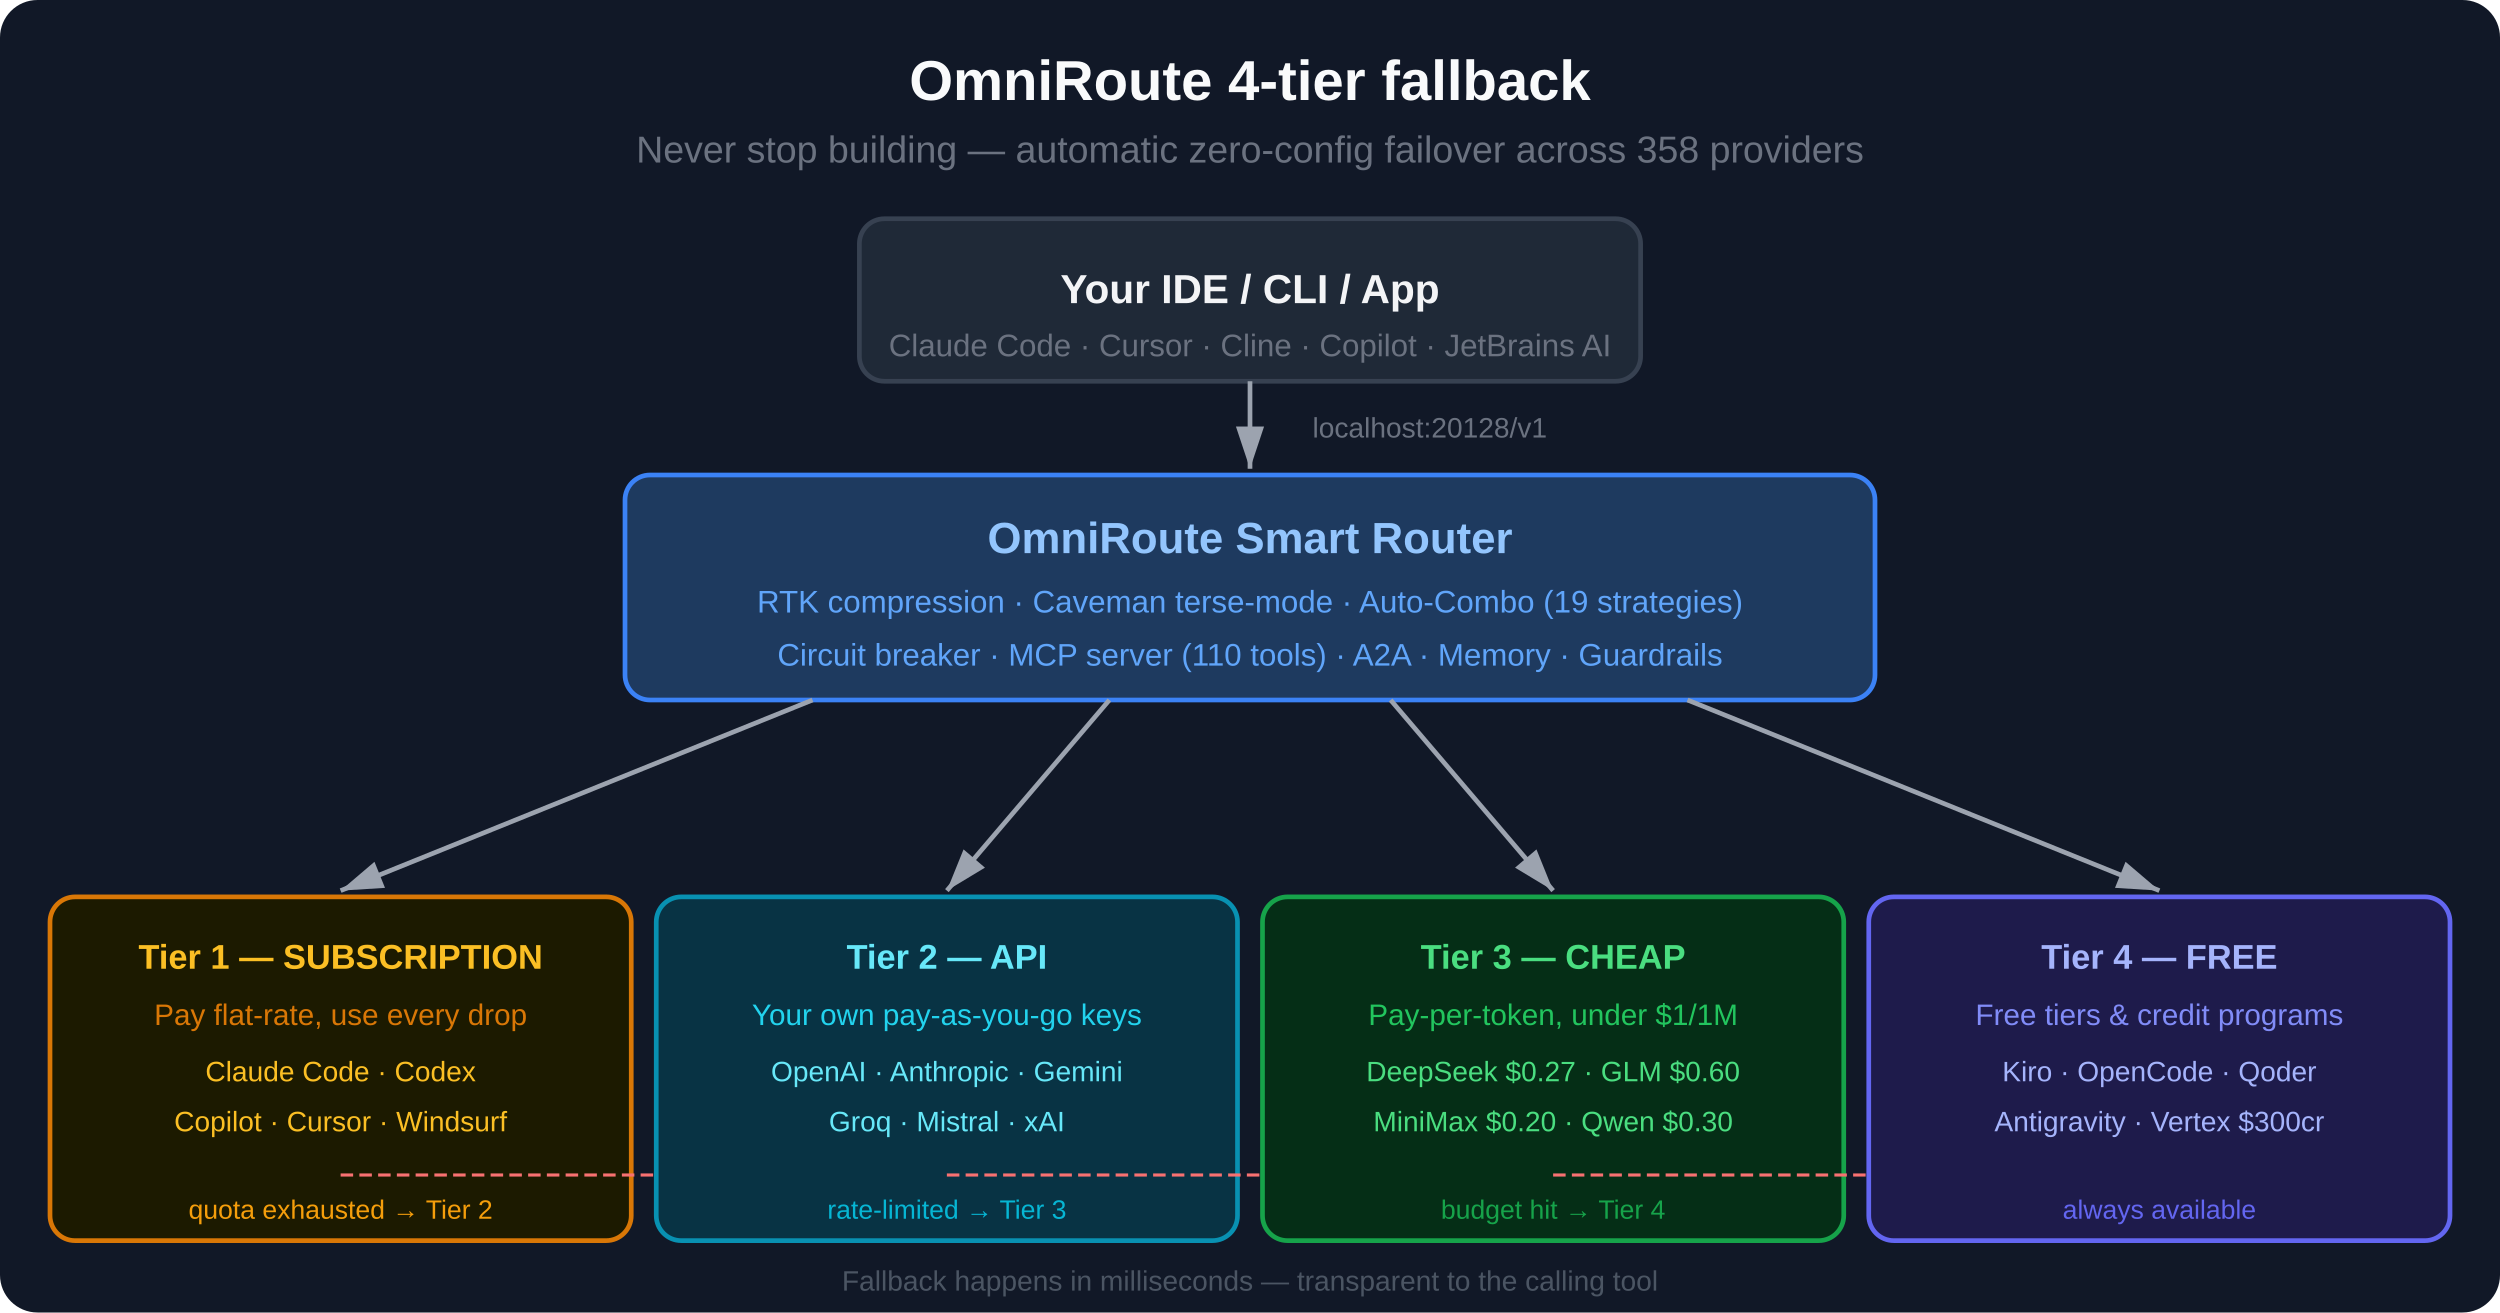
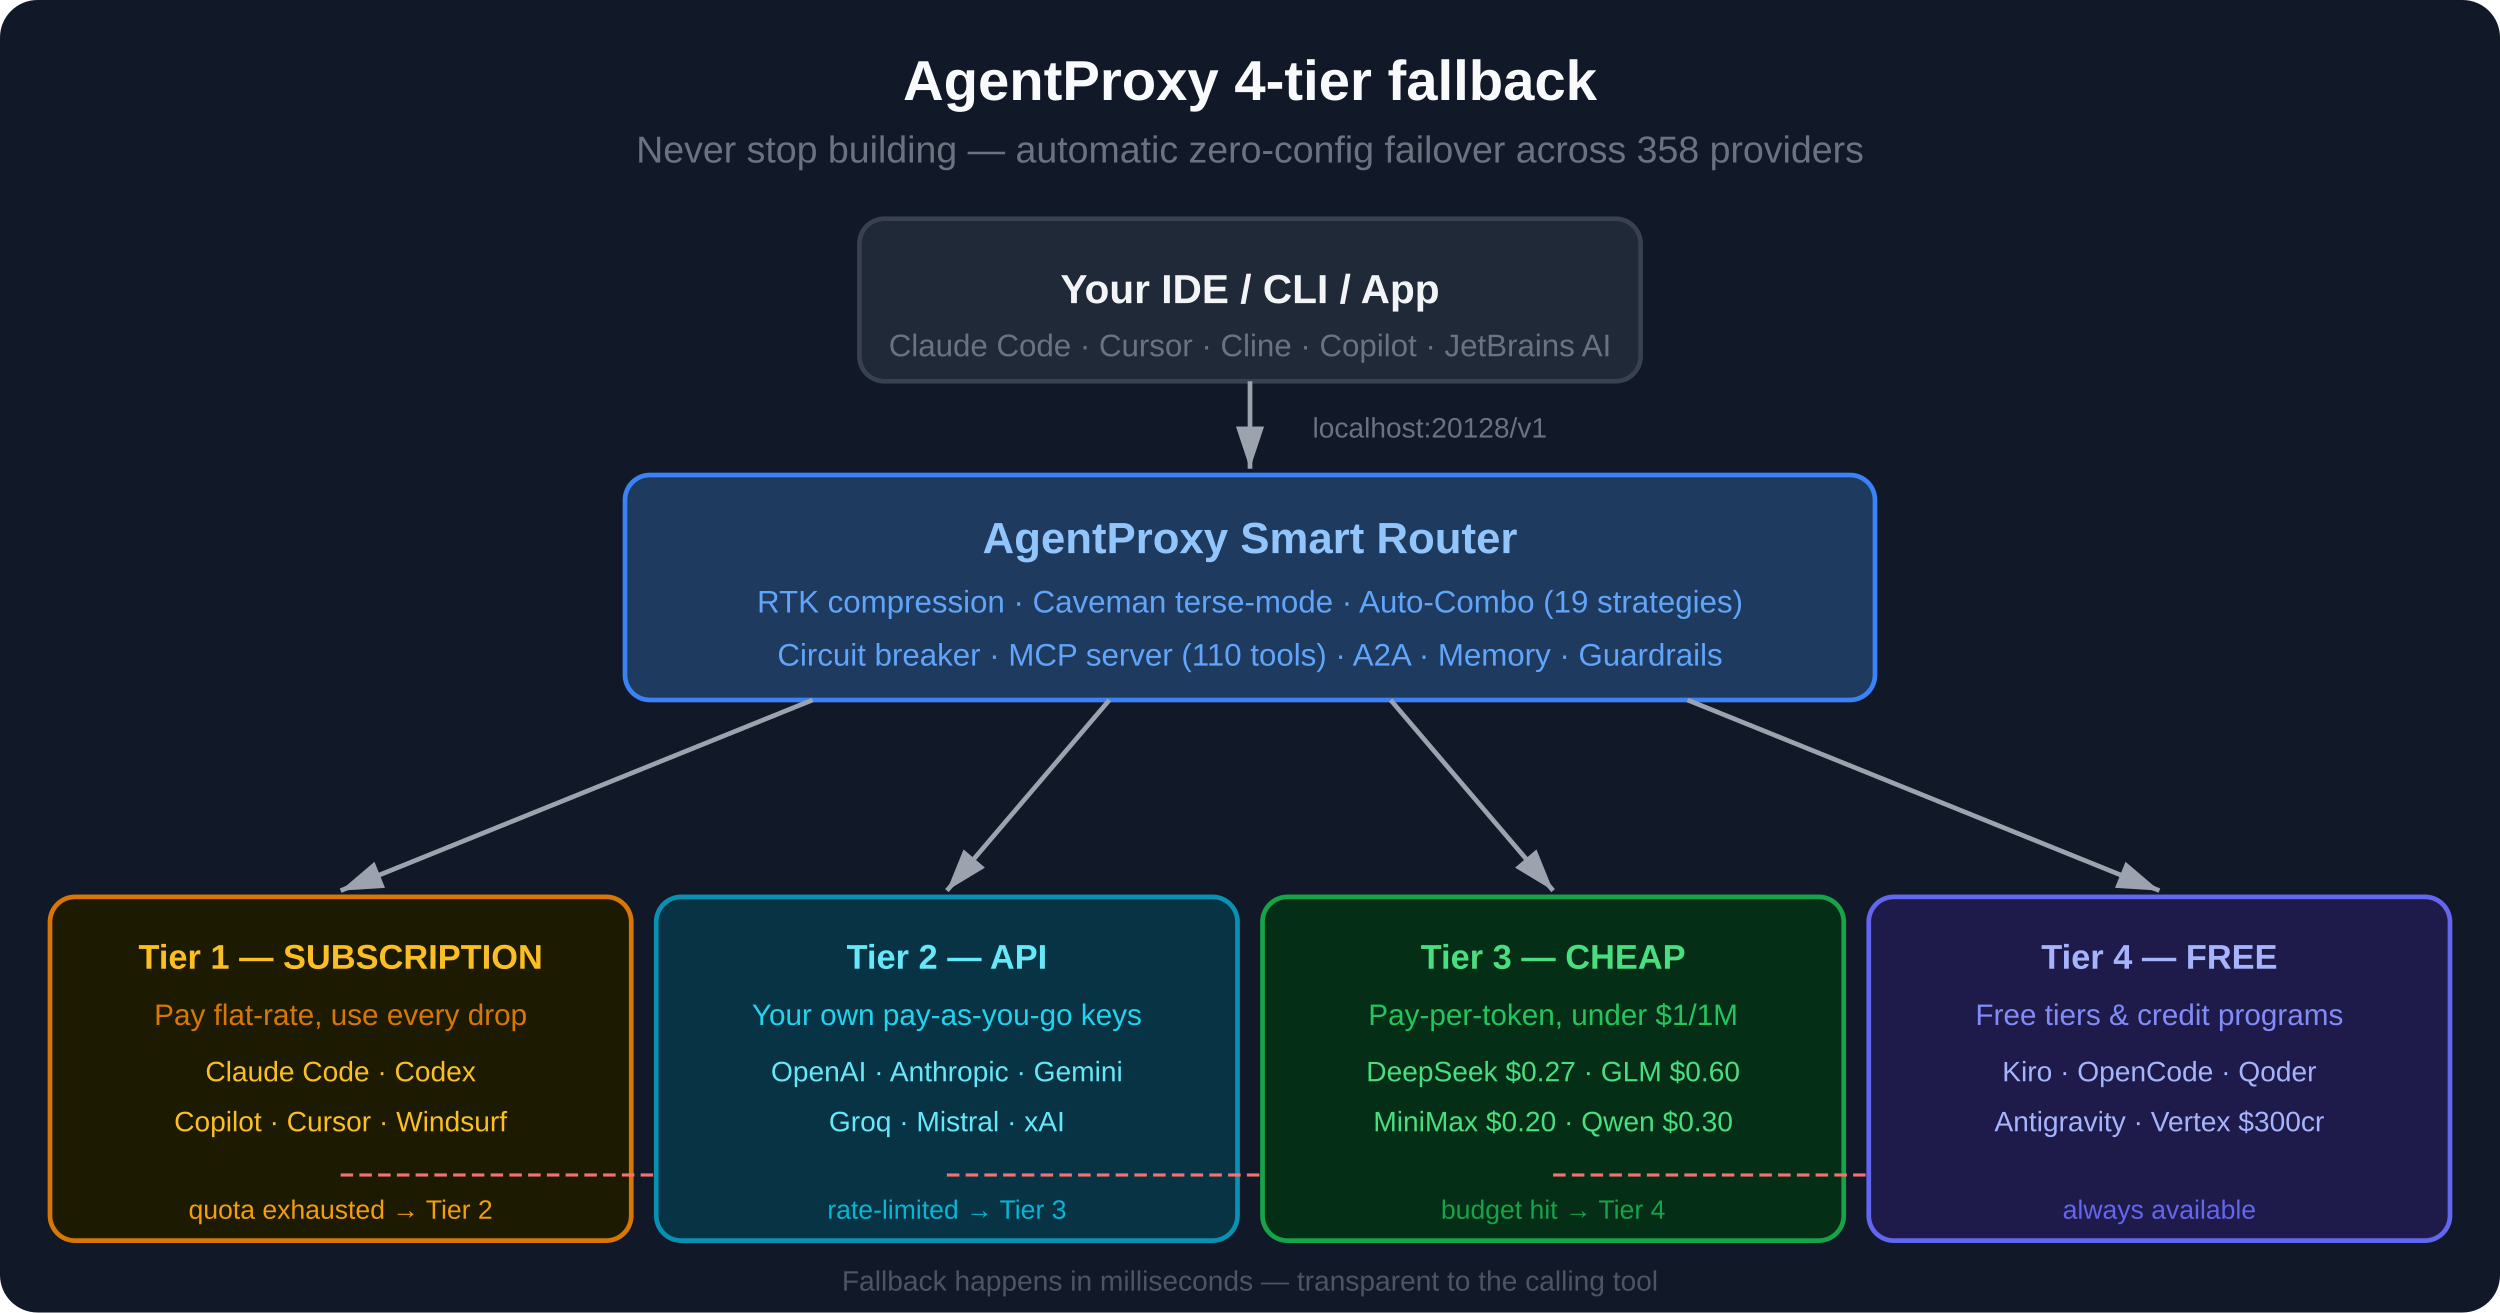
- <svg xmlns="http://www.w3.org/2000/svg" viewBox="0 0 800 420" font-family="system-ui, -apple-system, Segoe UI, Arial, Helvetica, sans-serif" role="img" aria-label="OmniRoute 4-tier fallback: your IDE or CLI calls one local endpoint and the OmniRoute Smart Router fails over across 358 providers in 4 tiers — Tier 1 Subscription, Tier 2 API, Tier 3 Cheap, Tier 4 Free.">
+ <svg xmlns="http://www.w3.org/2000/svg" viewBox="0 0 800 420" font-family="system-ui, -apple-system, Segoe UI, Arial, Helvetica, sans-serif" role="img" aria-label="AgentProxy 4-tier fallback: your IDE or CLI calls one local endpoint and the AgentProxy Smart Router fails over across 358 providers in 4 tiers — Tier 1 Subscription, Tier 2 API, Tier 3 Cheap, Tier 4 Free.">
  <defs>
    <marker id="arrow-dark" markerWidth="10" markerHeight="10" refX="9" refY="3" orient="auto">
      <path d="M0,0 L0,6 L9,3 z" fill="#9ca3af" />
    </marker>
    <marker id="arrow-fallback-dark" markerWidth="10" markerHeight="10" refX="9" refY="3" orient="auto">
      <path d="M0,0 L0,6 L9,3 z" fill="#f87171" />
    </marker>
  </defs>
  <rect width="800" height="420" fill="#111827" rx="12" />
-   <text x="400" y="32" text-anchor="middle" font-size="18" font-weight="700" fill="#f9fafb">OmniRoute 4-tier fallback</text>
+   <text x="400" y="32" text-anchor="middle" font-size="18" font-weight="700" fill="#f9fafb">AgentProxy 4-tier fallback</text>
  <text x="400" y="52" text-anchor="middle" font-size="12" fill="#6b7280">Never stop building — automatic zero-config failover across 358 providers</text>
  <rect x="275" y="70" width="250" height="52" rx="8" fill="#1f2937" stroke="#374151" stroke-width="1.5" />
  <text x="400" y="97" text-anchor="middle" font-size="13" font-weight="600" fill="#f3f4f6">Your IDE / CLI / App</text>
  <text x="400" y="114" text-anchor="middle" font-size="10" fill="#6b7280">Claude Code · Cursor · Cline · Copilot · JetBrains AI</text>
  <line x1="400" y1="122" x2="400" y2="150" stroke="#9ca3af" stroke-width="1.5" marker-end="url(#arrow-dark)" />
  <text x="420" y="140" font-size="9" fill="#6b7280">localhost:20128/v1</text>
  <rect x="200" y="152" width="400" height="72" rx="8" fill="#1e3a5f" stroke="#3b82f6" stroke-width="1.5" />
-   <text x="400" y="177" text-anchor="middle" font-size="14" font-weight="700" fill="#93c5fd">OmniRoute Smart Router</text>
+   <text x="400" y="177" text-anchor="middle" font-size="14" font-weight="700" fill="#93c5fd">AgentProxy Smart Router</text>
  <text x="400" y="196" text-anchor="middle" font-size="10" fill="#60a5fa">RTK compression · Caveman terse-mode · Auto-Combo (19 strategies)</text>
  <text x="400" y="213" text-anchor="middle" font-size="10" fill="#60a5fa">Circuit breaker · MCP server (110 tools) · A2A · Memory · Guardrails</text>
  <line x1="260" y1="224" x2="109" y2="285" stroke="#9ca3af" stroke-width="1.5" marker-end="url(#arrow-dark)" />
  <line x1="355" y1="224" x2="303" y2="285" stroke="#9ca3af" stroke-width="1.5" marker-end="url(#arrow-dark)" />
  <line x1="445" y1="224" x2="497" y2="285" stroke="#9ca3af" stroke-width="1.5" marker-end="url(#arrow-dark)" />
  <line x1="540" y1="224" x2="691" y2="285" stroke="#9ca3af" stroke-width="1.5" marker-end="url(#arrow-dark)" />
  <rect x="16" y="287" width="186" height="110" rx="8" fill="#1c1a00" stroke="#d97706" stroke-width="1.5" />
  <text x="109" y="310" text-anchor="middle" font-size="11" font-weight="700" fill="#fbbf24">Tier 1 — SUBSCRIPTION</text>
  <text x="109" y="328" text-anchor="middle" font-size="9.5" fill="#d97706">Pay flat-rate, use every drop</text>
  <text x="109" y="346" text-anchor="middle" font-size="9" fill="#fbbf24">Claude Code · Codex</text>
  <text x="109" y="362" text-anchor="middle" font-size="9" fill="#fbbf24">Copilot · Cursor · Windsurf</text>
  <text x="109" y="390" text-anchor="middle" font-size="8.5" fill="#f59e0b">quota exhausted → Tier 2</text>
  <line x1="109" y1="376" x2="240" y2="376" stroke="#f87171" stroke-width="1" stroke-dasharray="4,2" marker-end="url(#arrow-fallback-dark)" />
  <rect x="210" y="287" width="186" height="110" rx="8" fill="#083344" stroke="#0891b2" stroke-width="1.5" />
  <text x="303" y="310" text-anchor="middle" font-size="11" font-weight="700" fill="#67e8f9">Tier 2 — API</text>
  <text x="303" y="328" text-anchor="middle" font-size="9.5" fill="#22d3ee">Your own pay-as-you-go keys</text>
  <text x="303" y="346" text-anchor="middle" font-size="9" fill="#67e8f9">OpenAI · Anthropic · Gemini</text>
  <text x="303" y="362" text-anchor="middle" font-size="9" fill="#67e8f9">Groq · Mistral · xAI</text>
  <text x="303" y="390" text-anchor="middle" font-size="8.5" fill="#06b6d4">rate-limited → Tier 3</text>
  <line x1="303" y1="376" x2="434" y2="376" stroke="#f87171" stroke-width="1" stroke-dasharray="4,2" marker-end="url(#arrow-fallback-dark)" />
  <rect x="404" y="287" width="186" height="110" rx="8" fill="#052e16" stroke="#16a34a" stroke-width="1.5" />
  <text x="497" y="310" text-anchor="middle" font-size="11" font-weight="700" fill="#4ade80">Tier 3 — CHEAP</text>
  <text x="497" y="328" text-anchor="middle" font-size="9.5" fill="#22c55e">Pay-per-token, under $1/1M</text>
  <text x="497" y="346" text-anchor="middle" font-size="9" fill="#4ade80">DeepSeek $0.27 · GLM $0.60</text>
  <text x="497" y="362" text-anchor="middle" font-size="9" fill="#4ade80">MiniMax $0.20 · Qwen $0.30</text>
  <text x="497" y="390" text-anchor="middle" font-size="8.5" fill="#16a34a">budget hit → Tier 4</text>
  <line x1="497" y1="376" x2="628" y2="376" stroke="#f87171" stroke-width="1" stroke-dasharray="4,2" marker-end="url(#arrow-fallback-dark)" />
  <rect x="598" y="287" width="186" height="110" rx="8" fill="#1e1b4b" stroke="#6366f1" stroke-width="1.5" />
  <text x="691" y="310" text-anchor="middle" font-size="11" font-weight="700" fill="#a5b4fc">Tier 4 — FREE</text>
  <text x="691" y="328" text-anchor="middle" font-size="9.5" fill="#818cf8">Free tiers &amp; credit programs</text>
  <text x="691" y="346" text-anchor="middle" font-size="9" fill="#a5b4fc">Kiro · OpenCode · Qoder</text>
  <text x="691" y="362" text-anchor="middle" font-size="9" fill="#a5b4fc">Antigravity · Vertex $300cr</text>
  <text x="691" y="390" text-anchor="middle" font-size="8.5" fill="#6366f1">always available</text>
  <text x="400" y="413" text-anchor="middle" font-size="9" fill="#4b5563">Fallback happens in milliseconds — transparent to the calling tool</text>
</svg>
